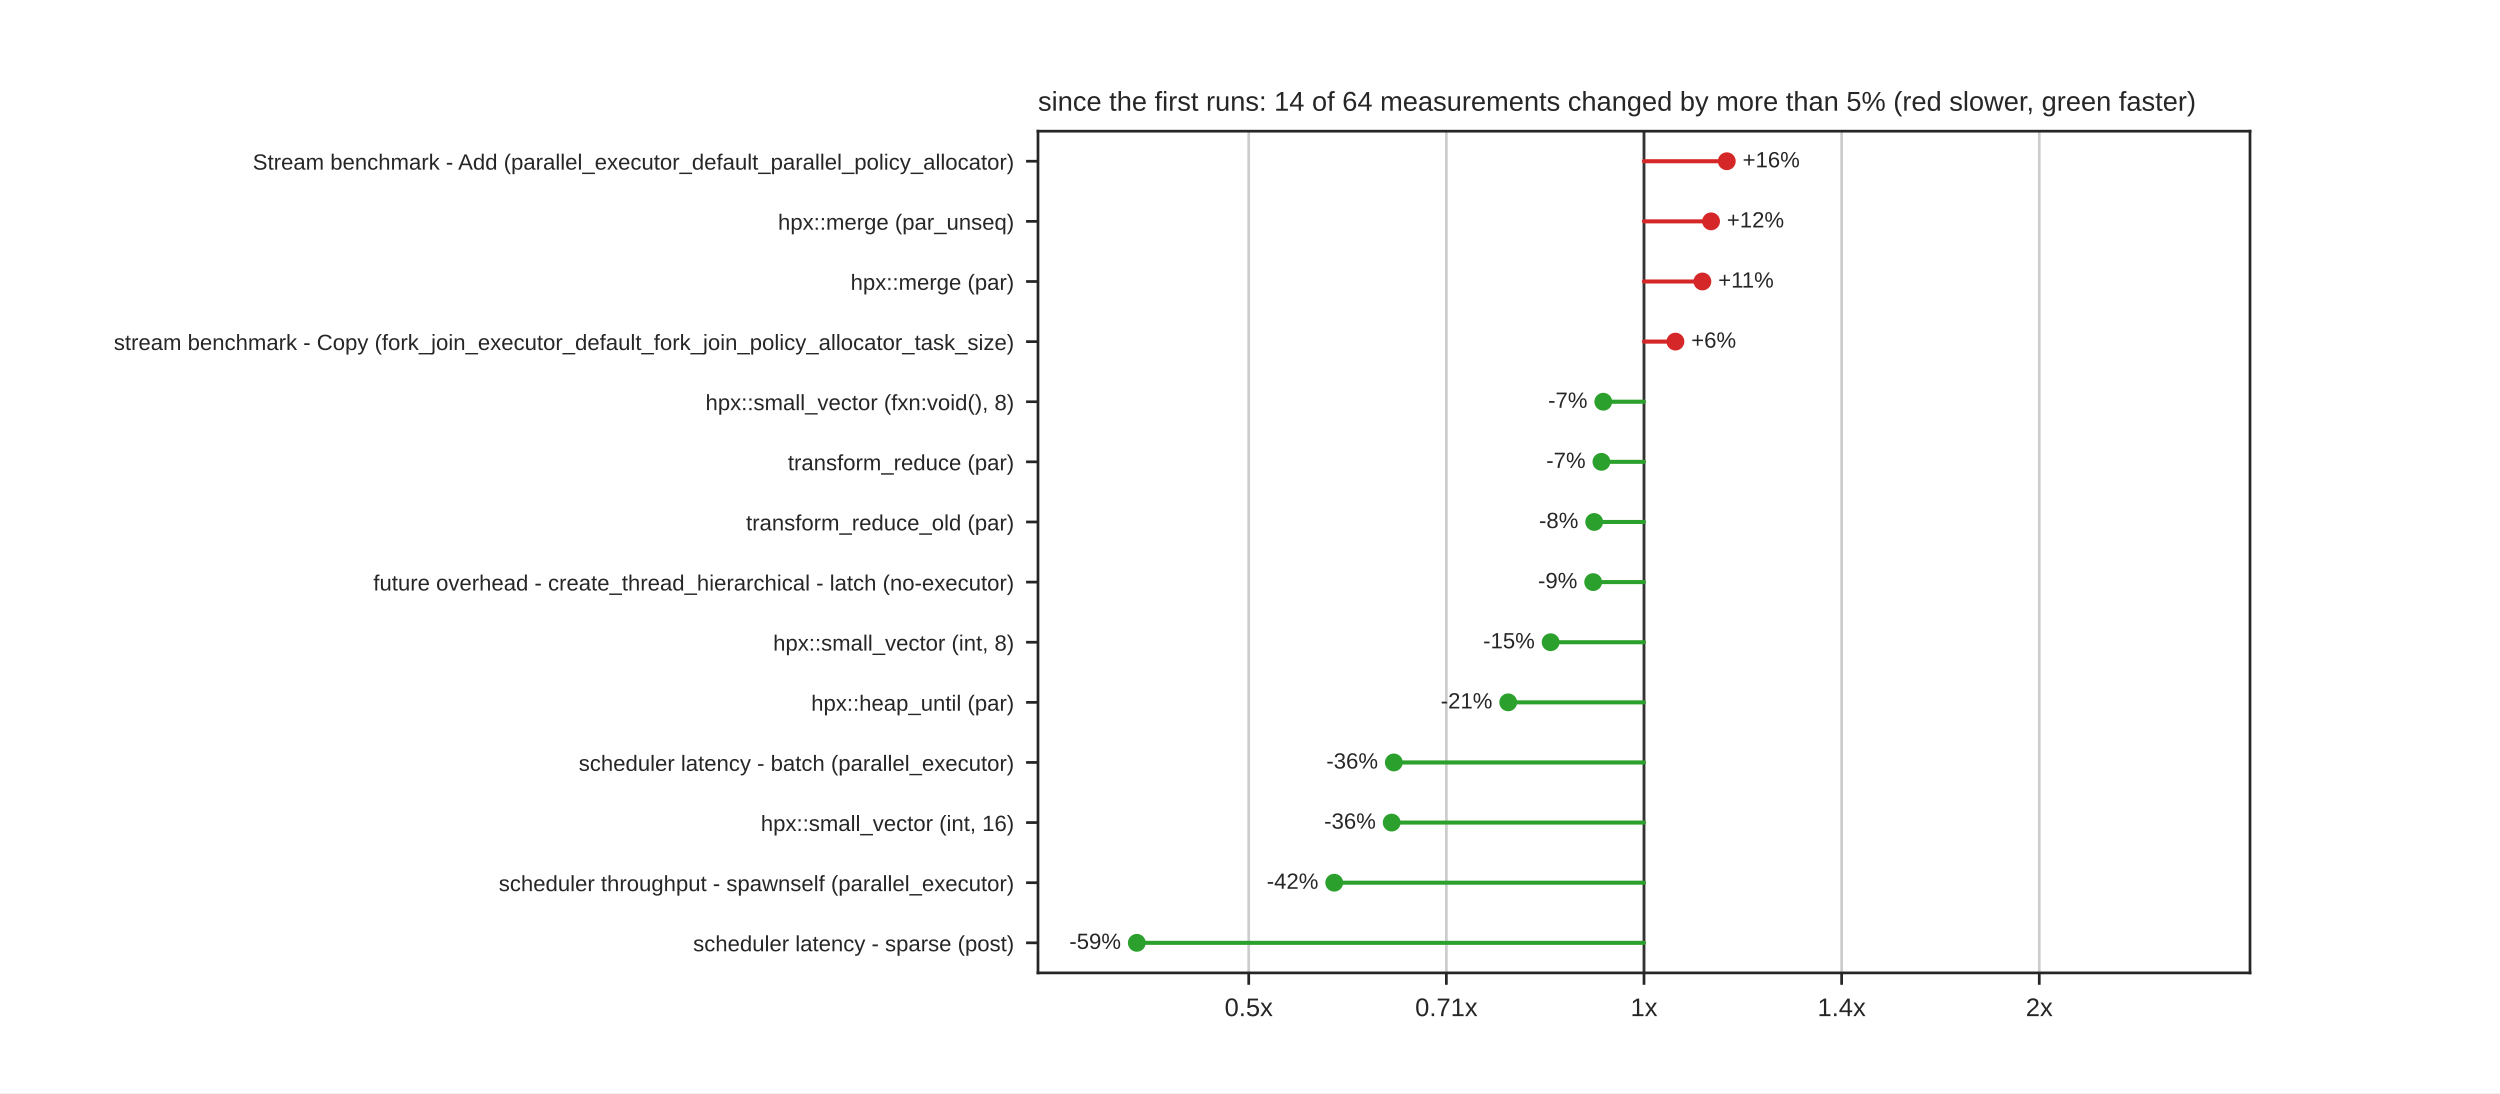
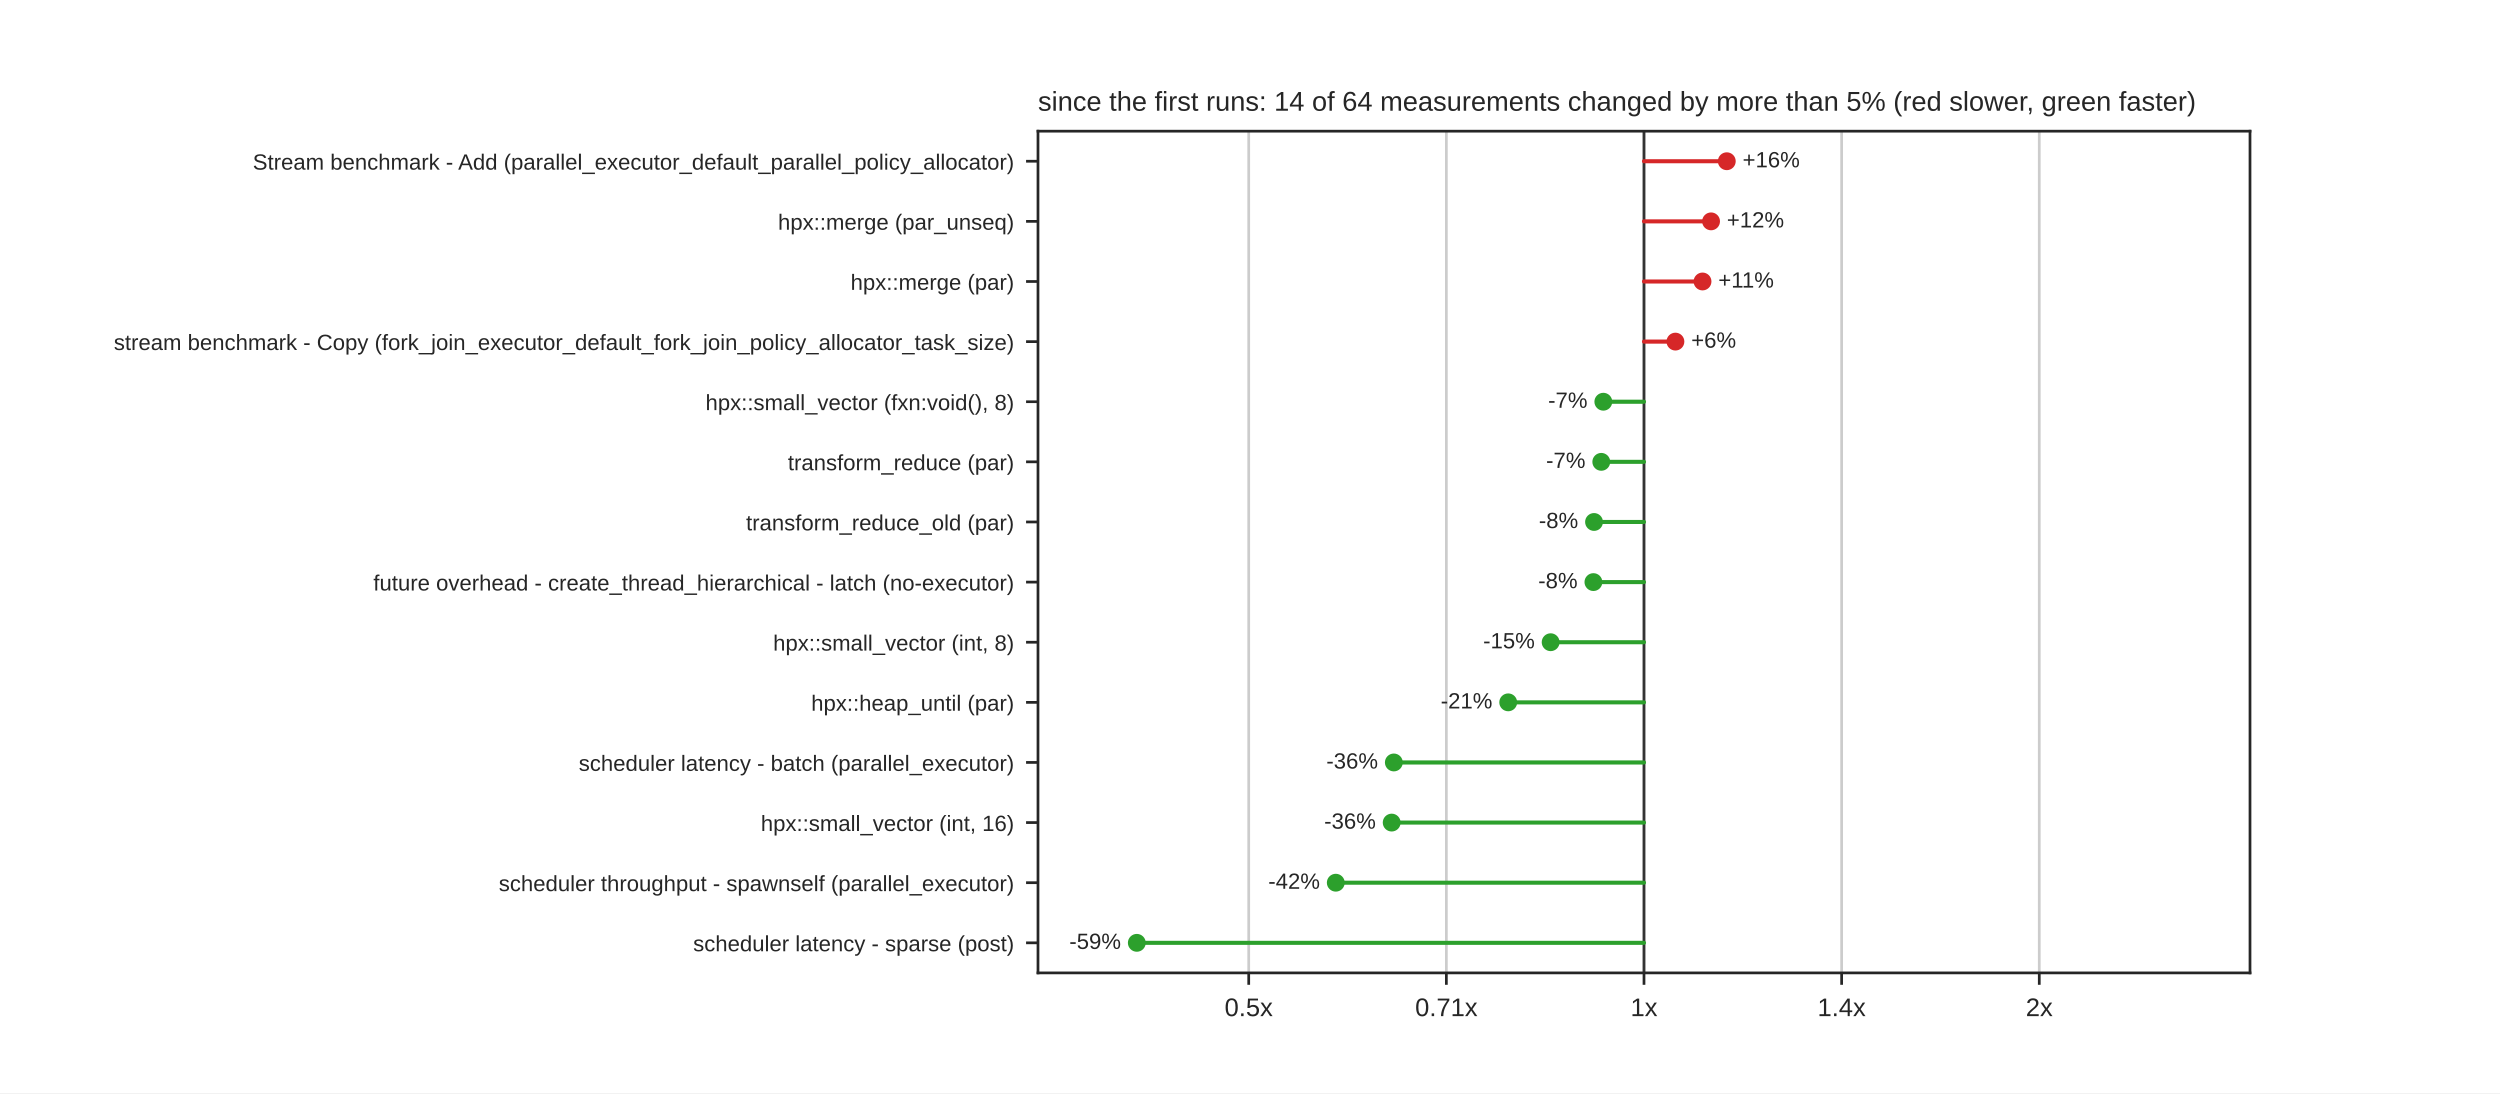
<svg xmlns="http://www.w3.org/2000/svg" xmlns:xlink="http://www.w3.org/1999/xlink" width="734.4pt" height="321.12pt" viewBox="0 0 734.4 321.12" version="1.1">
  <defs>
    <style type="text/css">*{stroke-linejoin: round; stroke-linecap: butt}</style>
  </defs>
  <g id="figure_1">
    <g id="patch_1">
      <path d="M 0 321.12  L 734.4 321.12  L 734.4 0  L 0 0  z " style="fill: #ffffff" />
    </g>
    <g id="axes_1">
      <g id="patch_2">
        <path d="M 304.92 285.797  L 660.96 285.797  L 660.96 38.534  L 304.92 38.534  z " style="fill: #ffffff" />
      </g>
      <g id="matplotlib.axis_1">
        <g id="xtick_1">
          <g id="line2d_1">
-             <path d="M 366.825 285.797  L 366.825 38.534  " clip-path="url(#pd0584a2bc1)" style="fill: none; stroke: #cccccc; stroke-width: 0.8; stroke-linecap: round" />
+             <path d="M 366.824 285.797  L 366.824 38.534  " clip-path="url(#pd0584a2bc1)" style="fill: none; stroke: #cccccc; stroke-width: 0.8; stroke-linecap: round" />
          </g>
          <g id="line2d_2">
            <defs>
              <path id="mdfc5214045" d="M 0 0  L 0 3.5  " style="stroke: #262626; stroke-width: 0.8" />
            </defs>
            <g>
-               <use xlink:href="#mdfc5214045" x="366.825" y="285.797" style="fill: #262626; stroke: #262626; stroke-width: 0.8" />
+               <use xlink:href="#mdfc5214045" x="366.824" y="285.797" style="fill: #262626; stroke: #262626; stroke-width: 0.8" />
            </g>
          </g>
          <g id="text_1">
-             <text style="fill: #262626; font: 7.5px 'Arial', 'DejaVu Sans', 'Liberation Sans', 'Bitstream Vera Sans', sans-serif; text-anchor: middle" x="366.825" y="298.496" transform="rotate(-0 366.8252 298.4956)">0.5x</text>
+             <text style="fill: #262626; font: 7.5px 'Arial', 'DejaVu Sans', 'Liberation Sans', 'Bitstream Vera Sans', sans-serif; text-anchor: middle" x="366.824" y="298.496" transform="rotate(-0 366.8242 298.4956)">0.5x</text>
          </g>
        </g>
        <g id="xtick_2">
          <g id="line2d_3">
-             <path d="M 424.883 285.797  L 424.883 38.534  " clip-path="url(#pd0584a2bc1)" style="fill: none; stroke: #cccccc; stroke-width: 0.8; stroke-linecap: round" />
+             <path d="M 424.882 285.797  L 424.882 38.534  " clip-path="url(#pd0584a2bc1)" style="fill: none; stroke: #cccccc; stroke-width: 0.8; stroke-linecap: round" />
          </g>
          <g id="line2d_4">
            <g>
-               <use xlink:href="#mdfc5214045" x="424.883" y="285.797" style="fill: #262626; stroke: #262626; stroke-width: 0.8" />
+               <use xlink:href="#mdfc5214045" x="424.882" y="285.797" style="fill: #262626; stroke: #262626; stroke-width: 0.8" />
            </g>
          </g>
          <g id="text_2">
-             <text style="fill: #262626; font: 7.5px 'Arial', 'DejaVu Sans', 'Liberation Sans', 'Bitstream Vera Sans', sans-serif; text-anchor: middle" x="424.883" y="298.496" transform="rotate(-0 424.8826 298.4956)">0.71x</text>
+             <text style="fill: #262626; font: 7.5px 'Arial', 'DejaVu Sans', 'Liberation Sans', 'Bitstream Vera Sans', sans-serif; text-anchor: middle" x="424.882" y="298.496" transform="rotate(-0 424.8821 298.4956)">0.71x</text>
          </g>
        </g>
        <g id="xtick_3">
          <g id="line2d_5">
            <path d="M 482.94 285.797  L 482.94 38.534  " clip-path="url(#pd0584a2bc1)" style="fill: none; stroke: #cccccc; stroke-width: 0.8; stroke-linecap: round" />
          </g>
          <g id="line2d_6">
            <g>
              <use xlink:href="#mdfc5214045" x="482.94" y="285.797" style="fill: #262626; stroke: #262626; stroke-width: 0.8" />
            </g>
          </g>
          <g id="text_3">
            <text style="fill: #262626; font: 7.5px 'Arial', 'DejaVu Sans', 'Liberation Sans', 'Bitstream Vera Sans', sans-serif; text-anchor: middle" x="482.94" y="298.496" transform="rotate(-0 482.94 298.4956)">1x</text>
          </g>
        </g>
        <g id="xtick_4">
          <g id="line2d_7">
-             <path d="M 540.997 285.797  L 540.997 38.534  " clip-path="url(#pd0584a2bc1)" style="fill: none; stroke: #cccccc; stroke-width: 0.8; stroke-linecap: round" />
+             <path d="M 540.998 285.797  L 540.998 38.534  " clip-path="url(#pd0584a2bc1)" style="fill: none; stroke: #cccccc; stroke-width: 0.8; stroke-linecap: round" />
          </g>
          <g id="line2d_8">
            <g>
-               <use xlink:href="#mdfc5214045" x="540.997" y="285.797" style="fill: #262626; stroke: #262626; stroke-width: 0.8" />
+               <use xlink:href="#mdfc5214045" x="540.998" y="285.797" style="fill: #262626; stroke: #262626; stroke-width: 0.8" />
            </g>
          </g>
          <g id="text_4">
-             <text style="fill: #262626; font: 7.5px 'Arial', 'DejaVu Sans', 'Liberation Sans', 'Bitstream Vera Sans', sans-serif; text-anchor: middle" x="540.997" y="298.496" transform="rotate(-0 540.9974 298.4956)">1.4x</text>
+             <text style="fill: #262626; font: 7.5px 'Arial', 'DejaVu Sans', 'Liberation Sans', 'Bitstream Vera Sans', sans-serif; text-anchor: middle" x="540.998" y="298.496" transform="rotate(-0 540.9979 298.4956)">1.4x</text>
          </g>
        </g>
        <g id="xtick_5">
          <g id="line2d_9">
-             <path d="M 599.055 285.797  L 599.055 38.534  " clip-path="url(#pd0584a2bc1)" style="fill: none; stroke: #cccccc; stroke-width: 0.8; stroke-linecap: round" />
+             <path d="M 599.056 285.797  L 599.056 38.534  " clip-path="url(#pd0584a2bc1)" style="fill: none; stroke: #cccccc; stroke-width: 0.8; stroke-linecap: round" />
          </g>
          <g id="line2d_10">
            <g>
-               <use xlink:href="#mdfc5214045" x="599.055" y="285.797" style="fill: #262626; stroke: #262626; stroke-width: 0.8" />
+               <use xlink:href="#mdfc5214045" x="599.056" y="285.797" style="fill: #262626; stroke: #262626; stroke-width: 0.8" />
            </g>
          </g>
          <g id="text_5">
-             <text style="fill: #262626; font: 7.5px 'Arial', 'DejaVu Sans', 'Liberation Sans', 'Bitstream Vera Sans', sans-serif; text-anchor: middle" x="599.055" y="298.496" transform="rotate(-0 599.0548 298.4956)">2x</text>
+             <text style="fill: #262626; font: 7.5px 'Arial', 'DejaVu Sans', 'Liberation Sans', 'Bitstream Vera Sans', sans-serif; text-anchor: middle" x="599.056" y="298.496" transform="rotate(-0 599.0558 298.4956)">2x</text>
          </g>
        </g>
      </g>
      <g id="matplotlib.axis_2">
        <g id="ytick_1">
          <g id="line2d_11">
            <defs>
              <path id="m414165cd4d" d="M 0 0  L -3.5 0  " style="stroke: #262626; stroke-width: 0.8" />
            </defs>
            <g>
              <use xlink:href="#m414165cd4d" x="304.92" y="47.365" style="fill: #262626; stroke: #262626; stroke-width: 0.8" />
            </g>
          </g>
          <g id="text_6">
            <text style="fill: #262626; font: 6.5px 'Arial', 'DejaVu Sans', 'Liberation Sans', 'Bitstream Vera Sans', sans-serif; text-anchor: end" x="297.92" y="49.835" transform="rotate(-0 297.92 49.83469)">Stream benchmark - Add (parallel_executor_default_parallel_policy_allocator)</text>
          </g>
        </g>
        <g id="ytick_2">
          <g id="line2d_12">
            <g>
              <use xlink:href="#m414165cd4d" x="304.92" y="65.027" style="fill: #262626; stroke: #262626; stroke-width: 0.8" />
            </g>
          </g>
          <g id="text_7">
            <text style="fill: #262626; font: 6.5px 'Arial', 'DejaVu Sans', 'Liberation Sans', 'Bitstream Vera Sans', sans-serif; text-anchor: end" x="297.92" y="67.496" transform="rotate(-0 297.92 67.49629)">hpx::merge (par_unseq)</text>
          </g>
        </g>
        <g id="ytick_3">
          <g id="line2d_13">
            <g>
              <use xlink:href="#m414165cd4d" x="304.92" y="82.688" style="fill: #262626; stroke: #262626; stroke-width: 0.8" />
            </g>
          </g>
          <g id="text_8">
            <text style="fill: #262626; font: 6.5px 'Arial', 'DejaVu Sans', 'Liberation Sans', 'Bitstream Vera Sans', sans-serif; text-anchor: end" x="297.92" y="85.158" transform="rotate(-0 297.92 85.15789)">hpx::merge (par)</text>
          </g>
        </g>
        <g id="ytick_4">
          <g id="line2d_14">
            <g>
              <use xlink:href="#m414165cd4d" x="304.92" y="100.35" style="fill: #262626; stroke: #262626; stroke-width: 0.8" />
            </g>
          </g>
          <g id="text_9">
            <text style="fill: #262626; font: 6.5px 'Arial', 'DejaVu Sans', 'Liberation Sans', 'Bitstream Vera Sans', sans-serif; text-anchor: end" x="297.92" y="102.819" transform="rotate(-0 297.92 102.8195)">stream benchmark - Copy (fork_join_executor_default_fork_join_policy_allocator_task_size)</text>
          </g>
        </g>
        <g id="ytick_5">
          <g id="line2d_15">
            <g>
              <use xlink:href="#m414165cd4d" x="304.92" y="118.012" style="fill: #262626; stroke: #262626; stroke-width: 0.8" />
            </g>
          </g>
          <g id="text_10">
            <text style="fill: #262626; font: 6.5px 'Arial', 'DejaVu Sans', 'Liberation Sans', 'Bitstream Vera Sans', sans-serif; text-anchor: end" x="297.92" y="120.481" transform="rotate(-0 297.92 120.4811)">hpx::small_vector (fxn:void(), 8)</text>
          </g>
        </g>
        <g id="ytick_6">
          <g id="line2d_16">
            <g>
              <use xlink:href="#m414165cd4d" x="304.92" y="135.673" style="fill: #262626; stroke: #262626; stroke-width: 0.8" />
            </g>
          </g>
          <g id="text_11">
            <text style="fill: #262626; font: 6.5px 'Arial', 'DejaVu Sans', 'Liberation Sans', 'Bitstream Vera Sans', sans-serif; text-anchor: end" x="297.92" y="138.143" transform="rotate(-0 297.92 138.1427)">transform_reduce (par)</text>
          </g>
        </g>
        <g id="ytick_7">
          <g id="line2d_17">
            <g>
              <use xlink:href="#m414165cd4d" x="304.92" y="153.335" style="fill: #262626; stroke: #262626; stroke-width: 0.8" />
            </g>
          </g>
          <g id="text_12">
            <text style="fill: #262626; font: 6.5px 'Arial', 'DejaVu Sans', 'Liberation Sans', 'Bitstream Vera Sans', sans-serif; text-anchor: end" x="297.92" y="155.804" transform="rotate(-0 297.92 155.8043)">transform_reduce_old (par)</text>
          </g>
        </g>
        <g id="ytick_8">
          <g id="line2d_18">
            <g>
              <use xlink:href="#m414165cd4d" x="304.92" y="170.996" style="fill: #262626; stroke: #262626; stroke-width: 0.8" />
            </g>
          </g>
          <g id="text_13">
            <text style="fill: #262626; font: 6.5px 'Arial', 'DejaVu Sans', 'Liberation Sans', 'Bitstream Vera Sans', sans-serif; text-anchor: end" x="297.92" y="173.466" transform="rotate(-0 297.92 173.4659)">future overhead - create_thread_hierarchical - latch (no-executor)</text>
          </g>
        </g>
        <g id="ytick_9">
          <g id="line2d_19">
            <g>
              <use xlink:href="#m414165cd4d" x="304.92" y="188.658" style="fill: #262626; stroke: #262626; stroke-width: 0.8" />
            </g>
          </g>
          <g id="text_14">
            <text style="fill: #262626; font: 6.5px 'Arial', 'DejaVu Sans', 'Liberation Sans', 'Bitstream Vera Sans', sans-serif; text-anchor: end" x="297.92" y="191.127" transform="rotate(-0 297.92 191.1275)">hpx::small_vector (int, 8)</text>
          </g>
        </g>
        <g id="ytick_10">
          <g id="line2d_20">
            <g>
              <use xlink:href="#m414165cd4d" x="304.92" y="206.32" style="fill: #262626; stroke: #262626; stroke-width: 0.8" />
            </g>
          </g>
          <g id="text_15">
            <text style="fill: #262626; font: 6.5px 'Arial', 'DejaVu Sans', 'Liberation Sans', 'Bitstream Vera Sans', sans-serif; text-anchor: end" x="297.92" y="208.789" transform="rotate(-0 297.92 208.7891)">hpx::heap_until (par)</text>
          </g>
        </g>
        <g id="ytick_11">
          <g id="line2d_21">
            <g>
              <use xlink:href="#m414165cd4d" x="304.92" y="223.981" style="fill: #262626; stroke: #262626; stroke-width: 0.8" />
            </g>
          </g>
          <g id="text_16">
            <text style="fill: #262626; font: 6.5px 'Arial', 'DejaVu Sans', 'Liberation Sans', 'Bitstream Vera Sans', sans-serif; text-anchor: end" x="297.92" y="226.451" transform="rotate(-0 297.92 226.4507)">scheduler latency - batch (parallel_executor)</text>
          </g>
        </g>
        <g id="ytick_12">
          <g id="line2d_22">
            <g>
              <use xlink:href="#m414165cd4d" x="304.92" y="241.643" style="fill: #262626; stroke: #262626; stroke-width: 0.8" />
            </g>
          </g>
          <g id="text_17">
            <text style="fill: #262626; font: 6.5px 'Arial', 'DejaVu Sans', 'Liberation Sans', 'Bitstream Vera Sans', sans-serif; text-anchor: end" x="297.92" y="244.112" transform="rotate(-0 297.92 244.1123)">hpx::small_vector (int, 16)</text>
          </g>
        </g>
        <g id="ytick_13">
          <g id="line2d_23">
            <g>
              <use xlink:href="#m414165cd4d" x="304.92" y="259.304" style="fill: #262626; stroke: #262626; stroke-width: 0.8" />
            </g>
          </g>
          <g id="text_18">
            <text style="fill: #262626; font: 6.5px 'Arial', 'DejaVu Sans', 'Liberation Sans', 'Bitstream Vera Sans', sans-serif; text-anchor: end" x="297.92" y="261.774" transform="rotate(-0 297.92 261.7739)">scheduler throughput - spawnself (parallel_executor)</text>
          </g>
        </g>
        <g id="ytick_14">
          <g id="line2d_24">
            <g>
              <use xlink:href="#m414165cd4d" x="304.92" y="276.966" style="fill: #262626; stroke: #262626; stroke-width: 0.8" />
            </g>
          </g>
          <g id="text_19">
            <text style="fill: #262626; font: 6.5px 'Arial', 'DejaVu Sans', 'Liberation Sans', 'Bitstream Vera Sans', sans-serif; text-anchor: end" x="297.92" y="279.435" transform="rotate(-0 297.92 279.4355)">scheduler latency - sparse (post)</text>
          </g>
        </g>
      </g>
      <g id="line2d_25">
        <path d="M 482.94 285.797  L 482.94 38.534  " clip-path="url(#pd0584a2bc1)" style="fill: none; stroke: #333333; stroke-width: 0.8; stroke-linecap: round" />
      </g>
      <g id="line2d_26">
-         <path d="M 482.94 47.365  L 507.264 47.365  " clip-path="url(#pd0584a2bc1)" style="fill: none; stroke: #d62728; stroke-width: 1.2; stroke-linecap: round" />
+         <path d="M 482.94 47.365  L 507.262 47.365  " clip-path="url(#pd0584a2bc1)" style="fill: none; stroke: #d62728; stroke-width: 1.2; stroke-linecap: round" />
      </g>
      <g id="line2d_27">
-         <path d="M 482.94 65.027  L 502.644 65.027  " clip-path="url(#pd0584a2bc1)" style="fill: none; stroke: #d62728; stroke-width: 1.2; stroke-linecap: round" />
+         <path d="M 482.94 65.027  L 502.643 65.027  " clip-path="url(#pd0584a2bc1)" style="fill: none; stroke: #d62728; stroke-width: 1.2; stroke-linecap: round" />
      </g>
      <g id="line2d_28">
-         <path d="M 482.94 82.688  L 500.099 82.688  " clip-path="url(#pd0584a2bc1)" style="fill: none; stroke: #d62728; stroke-width: 1.2; stroke-linecap: round" />
+         <path d="M 482.94 82.688  L 500.132 82.688  " clip-path="url(#pd0584a2bc1)" style="fill: none; stroke: #d62728; stroke-width: 1.2; stroke-linecap: round" />
      </g>
      <g id="line2d_29">
        <path d="M 482.94 100.35  L 492.17 100.35  " clip-path="url(#pd0584a2bc1)" style="fill: none; stroke: #d62728; stroke-width: 1.2; stroke-linecap: round" />
      </g>
      <g id="line2d_30">
-         <path d="M 482.94 118.012  L 470.98 118.012  " clip-path="url(#pd0584a2bc1)" style="fill: none; stroke: #2ca02c; stroke-width: 1.2; stroke-linecap: round" />
+         <path d="M 482.94 118.012  L 470.994 118.012  " clip-path="url(#pd0584a2bc1)" style="fill: none; stroke: #2ca02c; stroke-width: 1.2; stroke-linecap: round" />
      </g>
      <g id="line2d_31">
-         <path d="M 482.94 135.673  L 470.435 135.673  " clip-path="url(#pd0584a2bc1)" style="fill: none; stroke: #2ca02c; stroke-width: 1.2; stroke-linecap: round" />
+         <path d="M 482.94 135.673  L 470.394 135.673  " clip-path="url(#pd0584a2bc1)" style="fill: none; stroke: #2ca02c; stroke-width: 1.2; stroke-linecap: round" />
      </g>
      <g id="line2d_32">
-         <path d="M 482.94 153.335  L 468.311 153.335  " clip-path="url(#pd0584a2bc1)" style="fill: none; stroke: #2ca02c; stroke-width: 1.2; stroke-linecap: round" />
+         <path d="M 482.94 153.335  L 468.265 153.335  " clip-path="url(#pd0584a2bc1)" style="fill: none; stroke: #2ca02c; stroke-width: 1.2; stroke-linecap: round" />
      </g>
      <g id="line2d_33">
-         <path d="M 482.94 170.996  L 468.014 170.996  " clip-path="url(#pd0584a2bc1)" style="fill: none; stroke: #2ca02c; stroke-width: 1.2; stroke-linecap: round" />
+         <path d="M 482.94 170.996  L 468.082 170.996  " clip-path="url(#pd0584a2bc1)" style="fill: none; stroke: #2ca02c; stroke-width: 1.2; stroke-linecap: round" />
      </g>
      <g id="line2d_34">
        <path d="M 482.94 188.658  L 455.517 188.658  " clip-path="url(#pd0584a2bc1)" style="fill: none; stroke: #2ca02c; stroke-width: 1.2; stroke-linecap: round" />
      </g>
      <g id="line2d_35">
-         <path d="M 482.94 206.32  L 443.054 206.32  " clip-path="url(#pd0584a2bc1)" style="fill: none; stroke: #2ca02c; stroke-width: 1.2; stroke-linecap: round" />
+         <path d="M 482.94 206.32  L 443.053 206.32  " clip-path="url(#pd0584a2bc1)" style="fill: none; stroke: #2ca02c; stroke-width: 1.2; stroke-linecap: round" />
      </g>
      <g id="line2d_36">
        <path d="M 482.94 223.981  L 409.454 223.981  " clip-path="url(#pd0584a2bc1)" style="fill: none; stroke: #2ca02c; stroke-width: 1.2; stroke-linecap: round" />
      </g>
      <g id="line2d_37">
        <path d="M 482.94 241.643  L 408.821 241.643  " clip-path="url(#pd0584a2bc1)" style="fill: none; stroke: #2ca02c; stroke-width: 1.2; stroke-linecap: round" />
      </g>
      <g id="line2d_38">
-         <path d="M 482.94 259.304  L 391.94 259.304  " clip-path="url(#pd0584a2bc1)" style="fill: none; stroke: #2ca02c; stroke-width: 1.2; stroke-linecap: round" />
+         <path d="M 482.94 259.304  L 392.398 259.304  " clip-path="url(#pd0584a2bc1)" style="fill: none; stroke: #2ca02c; stroke-width: 1.2; stroke-linecap: round" />
      </g>
      <g id="line2d_39">
        <path d="M 482.94 276.966  L 333.949 276.966  " clip-path="url(#pd0584a2bc1)" style="fill: none; stroke: #2ca02c; stroke-width: 1.2; stroke-linecap: round" />
      </g>
      <g id="patch_3">
        <path d="M 304.92 285.797  L 304.92 38.534  " style="fill: none; stroke: #262626; stroke-width: 0.8; stroke-linejoin: miter; stroke-linecap: square" />
      </g>
      <g id="patch_4">
        <path d="M 660.96 285.797  L 660.96 38.534  " style="fill: none; stroke: #262626; stroke-width: 0.8; stroke-linejoin: miter; stroke-linecap: square" />
      </g>
      <g id="patch_5">
        <path d="M 304.92 285.797  L 660.96 285.797  " style="fill: none; stroke: #262626; stroke-width: 0.8; stroke-linejoin: miter; stroke-linecap: square" />
      </g>
      <g id="patch_6">
        <path d="M 304.92 38.534  L 660.96 38.534  " style="fill: none; stroke: #262626; stroke-width: 0.8; stroke-linejoin: miter; stroke-linecap: square" />
      </g>
      <g id="PathCollection_1">
        <defs>
          <path id="m8968767a60" d="M 0 2.121  C 0.563 2.121 1.102 1.898 1.5 1.5  C 1.898 1.102 2.121 0.563 2.121 0  C 2.121 -0.563 1.898 -1.102 1.5 -1.5  C 1.102 -1.898 0.563 -2.121 0 -2.121  C -0.563 -2.121 -1.102 -1.898 -1.5 -1.5  C -1.898 -1.102 -2.121 -0.563 -2.121 0  C -2.121 0.563 -1.898 1.102 -1.5 1.5  C -1.102 1.898 -0.563 2.121 0 2.121  z " style="stroke: #d62728" />
        </defs>
        <g clip-path="url(#pd0584a2bc1)">
-           <use xlink:href="#m8968767a60" x="507.264" y="47.365" style="fill: #d62728; stroke: #d62728" />
+           <use xlink:href="#m8968767a60" x="507.262" y="47.365" style="fill: #d62728; stroke: #d62728" />
        </g>
      </g>
      <g id="text_20">
-         <text style="fill: #262626; font: 6.5px 'Arial', 'DejaVu Sans', 'Liberation Sans', 'Bitstream Vera Sans', sans-serif; text-anchor: start" x="511.909" y="49.159" transform="rotate(-0 511.9085 49.15879)">+16%</text>
+         <text style="fill: #262626; font: 6.5px 'Arial', 'DejaVu Sans', 'Liberation Sans', 'Bitstream Vera Sans', sans-serif; text-anchor: start" x="511.907" y="49.159" transform="rotate(-0 511.907 49.15879)">+16%</text>
      </g>
      <g id="PathCollection_2">
        <g clip-path="url(#pd0584a2bc1)">
-           <use xlink:href="#m8968767a60" x="502.644" y="65.027" style="fill: #d62728; stroke: #d62728" />
+           <use xlink:href="#m8968767a60" x="502.643" y="65.027" style="fill: #d62728; stroke: #d62728" />
        </g>
      </g>
      <g id="text_21">
-         <text style="fill: #262626; font: 6.5px 'Arial', 'DejaVu Sans', 'Liberation Sans', 'Bitstream Vera Sans', sans-serif; text-anchor: start" x="507.289" y="66.82" transform="rotate(-0 507.2889 66.82039)">+12%</text>
+         <text style="fill: #262626; font: 6.5px 'Arial', 'DejaVu Sans', 'Liberation Sans', 'Bitstream Vera Sans', sans-serif; text-anchor: start" x="507.287" y="66.82" transform="rotate(-0 507.2873 66.82039)">+12%</text>
      </g>
      <g id="PathCollection_3">
        <g clip-path="url(#pd0584a2bc1)">
-           <use xlink:href="#m8968767a60" x="500.099" y="82.688" style="fill: #d62728; stroke: #d62728" />
+           <use xlink:href="#m8968767a60" x="500.132" y="82.688" style="fill: #d62728; stroke: #d62728" />
        </g>
      </g>
      <g id="text_22">
-         <text style="fill: #262626; font: 6.5px 'Arial', 'DejaVu Sans', 'Liberation Sans', 'Bitstream Vera Sans', sans-serif; text-anchor: start" x="504.743" y="84.482" transform="rotate(-0 504.7431 84.48199)">+11%</text>
+         <text style="fill: #262626; font: 6.5px 'Arial', 'DejaVu Sans', 'Liberation Sans', 'Bitstream Vera Sans', sans-serif; text-anchor: start" x="504.777" y="84.482" transform="rotate(-0 504.7768 84.48199)">+11%</text>
      </g>
      <g id="PathCollection_4">
        <g clip-path="url(#pd0584a2bc1)">
          <use xlink:href="#m8968767a60" x="492.17" y="100.35" style="fill: #d62728; stroke: #d62728" />
        </g>
      </g>
      <g id="text_23">
-         <text style="fill: #262626; font: 6.5px 'Arial', 'DejaVu Sans', 'Liberation Sans', 'Bitstream Vera Sans', sans-serif; text-anchor: start" x="496.815" y="102.144" transform="rotate(-0 496.8145 102.1436)">+6%</text>
+         <text style="fill: #262626; font: 6.5px 'Arial', 'DejaVu Sans', 'Liberation Sans', 'Bitstream Vera Sans', sans-serif; text-anchor: start" x="496.815" y="102.144" transform="rotate(-0 496.8146 102.1436)">+6%</text>
      </g>
      <g id="PathCollection_5">
        <defs>
          <path id="m7978cd0e5a" d="M 0 2.121  C 0.563 2.121 1.102 1.898 1.5 1.5  C 1.898 1.102 2.121 0.563 2.121 0  C 2.121 -0.563 1.898 -1.102 1.5 -1.5  C 1.102 -1.898 0.563 -2.121 0 -2.121  C -0.563 -2.121 -1.102 -1.898 -1.5 -1.5  C -1.898 -1.102 -2.121 -0.563 -2.121 0  C -2.121 0.563 -1.898 1.102 -1.5 1.5  C -1.102 1.898 -0.563 2.121 0 2.121  z " style="stroke: #2ca02c" />
        </defs>
        <g clip-path="url(#pd0584a2bc1)">
-           <use xlink:href="#m7978cd0e5a" x="470.98" y="118.012" style="fill: #2ca02c; stroke: #2ca02c" />
+           <use xlink:href="#m7978cd0e5a" x="470.994" y="118.012" style="fill: #2ca02c; stroke: #2ca02c" />
        </g>
      </g>
      <g id="text_24">
-         <text style="fill: #262626; font: 6.5px 'Arial', 'DejaVu Sans', 'Liberation Sans', 'Bitstream Vera Sans', sans-serif; text-anchor: end" x="466.336" y="119.805" transform="rotate(-0 466.3356 119.8052)">-7%</text>
+         <text style="fill: #262626; font: 6.5px 'Arial', 'DejaVu Sans', 'Liberation Sans', 'Bitstream Vera Sans', sans-serif; text-anchor: end" x="466.349" y="119.805" transform="rotate(-0 466.3492 119.8052)">-7%</text>
      </g>
      <g id="PathCollection_6">
        <g clip-path="url(#pd0584a2bc1)">
-           <use xlink:href="#m7978cd0e5a" x="470.435" y="135.673" style="fill: #2ca02c; stroke: #2ca02c" />
+           <use xlink:href="#m7978cd0e5a" x="470.394" y="135.673" style="fill: #2ca02c; stroke: #2ca02c" />
        </g>
      </g>
      <g id="text_25">
-         <text style="fill: #262626; font: 6.5px 'Arial', 'DejaVu Sans', 'Liberation Sans', 'Bitstream Vera Sans', sans-serif; text-anchor: end" x="465.791" y="137.467" transform="rotate(-0 465.7908 137.4668)">-7%</text>
+         <text style="fill: #262626; font: 6.5px 'Arial', 'DejaVu Sans', 'Liberation Sans', 'Bitstream Vera Sans', sans-serif; text-anchor: end" x="465.749" y="137.467" transform="rotate(-0 465.7491 137.4668)">-7%</text>
      </g>
      <g id="PathCollection_7">
        <g clip-path="url(#pd0584a2bc1)">
-           <use xlink:href="#m7978cd0e5a" x="468.311" y="153.335" style="fill: #2ca02c; stroke: #2ca02c" />
+           <use xlink:href="#m7978cd0e5a" x="468.265" y="153.335" style="fill: #2ca02c; stroke: #2ca02c" />
        </g>
      </g>
      <g id="text_26">
-         <text style="fill: #262626; font: 6.5px 'Arial', 'DejaVu Sans', 'Liberation Sans', 'Bitstream Vera Sans', sans-serif; text-anchor: end" x="463.666" y="155.128" transform="rotate(-0 463.6663 155.1284)">-8%</text>
+         <text style="fill: #262626; font: 6.5px 'Arial', 'DejaVu Sans', 'Liberation Sans', 'Bitstream Vera Sans', sans-serif; text-anchor: end" x="463.62" y="155.128" transform="rotate(-0 463.6199 155.1284)">-8%</text>
      </g>
      <g id="PathCollection_8">
        <g clip-path="url(#pd0584a2bc1)">
-           <use xlink:href="#m7978cd0e5a" x="468.014" y="170.996" style="fill: #2ca02c; stroke: #2ca02c" />
+           <use xlink:href="#m7978cd0e5a" x="468.082" y="170.996" style="fill: #2ca02c; stroke: #2ca02c" />
        </g>
      </g>
      <g id="text_27">
-         <text style="fill: #262626; font: 6.5px 'Arial', 'DejaVu Sans', 'Liberation Sans', 'Bitstream Vera Sans', sans-serif; text-anchor: end" x="463.37" y="172.79" transform="rotate(-0 463.3698 172.79)">-9%</text>
+         <text style="fill: #262626; font: 6.5px 'Arial', 'DejaVu Sans', 'Liberation Sans', 'Bitstream Vera Sans', sans-serif; text-anchor: end" x="463.438" y="172.79" transform="rotate(-0 463.4377 172.79)">-8%</text>
      </g>
      <g id="PathCollection_9">
        <g clip-path="url(#pd0584a2bc1)">
          <use xlink:href="#m7978cd0e5a" x="455.517" y="188.658" style="fill: #2ca02c; stroke: #2ca02c" />
        </g>
      </g>
      <g id="text_28">
-         <text style="fill: #262626; font: 6.5px 'Arial', 'DejaVu Sans', 'Liberation Sans', 'Bitstream Vera Sans', sans-serif; text-anchor: end" x="450.872" y="190.452" transform="rotate(-0 450.8723 190.4516)">-15%</text>
+         <text style="fill: #262626; font: 6.5px 'Arial', 'DejaVu Sans', 'Liberation Sans', 'Bitstream Vera Sans', sans-serif; text-anchor: end" x="450.872" y="190.452" transform="rotate(-0 450.8721 190.4516)">-15%</text>
      </g>
      <g id="PathCollection_10">
        <g clip-path="url(#pd0584a2bc1)">
-           <use xlink:href="#m7978cd0e5a" x="443.054" y="206.32" style="fill: #2ca02c; stroke: #2ca02c" />
+           <use xlink:href="#m7978cd0e5a" x="443.053" y="206.32" style="fill: #2ca02c; stroke: #2ca02c" />
        </g>
      </g>
      <g id="text_29">
-         <text style="fill: #262626; font: 6.5px 'Arial', 'DejaVu Sans', 'Liberation Sans', 'Bitstream Vera Sans', sans-serif; text-anchor: end" x="438.409" y="208.113" transform="rotate(-0 438.409 208.1132)">-21%</text>
+         <text style="fill: #262626; font: 6.5px 'Arial', 'DejaVu Sans', 'Liberation Sans', 'Bitstream Vera Sans', sans-serif; text-anchor: end" x="438.409" y="208.113" transform="rotate(-0 438.4087 208.1132)">-21%</text>
      </g>
      <g id="PathCollection_11">
        <g clip-path="url(#pd0584a2bc1)">
          <use xlink:href="#m7978cd0e5a" x="409.454" y="223.981" style="fill: #2ca02c; stroke: #2ca02c" />
        </g>
      </g>
      <g id="text_30">
-         <text style="fill: #262626; font: 6.5px 'Arial', 'DejaVu Sans', 'Liberation Sans', 'Bitstream Vera Sans', sans-serif; text-anchor: end" x="404.81" y="225.775" transform="rotate(-0 404.8098 225.7748)">-36%</text>
+         <text style="fill: #262626; font: 6.5px 'Arial', 'DejaVu Sans', 'Liberation Sans', 'Bitstream Vera Sans', sans-serif; text-anchor: end" x="404.809" y="225.775" transform="rotate(-0 404.8092 225.7748)">-36%</text>
      </g>
      <g id="PathCollection_12">
        <g clip-path="url(#pd0584a2bc1)">
          <use xlink:href="#m7978cd0e5a" x="408.821" y="241.643" style="fill: #2ca02c; stroke: #2ca02c" />
        </g>
      </g>
      <g id="text_31">
-         <text style="fill: #262626; font: 6.5px 'Arial', 'DejaVu Sans', 'Liberation Sans', 'Bitstream Vera Sans', sans-serif; text-anchor: end" x="404.176" y="243.436" transform="rotate(-0 404.1763 243.4364)">-36%</text>
+         <text style="fill: #262626; font: 6.5px 'Arial', 'DejaVu Sans', 'Liberation Sans', 'Bitstream Vera Sans', sans-serif; text-anchor: end" x="404.176" y="243.436" transform="rotate(-0 404.1765 243.4364)">-36%</text>
      </g>
      <g id="PathCollection_13">
        <g clip-path="url(#pd0584a2bc1)">
-           <use xlink:href="#m7978cd0e5a" x="391.94" y="259.304" style="fill: #2ca02c; stroke: #2ca02c" />
+           <use xlink:href="#m7978cd0e5a" x="392.398" y="259.304" style="fill: #2ca02c; stroke: #2ca02c" />
        </g>
      </g>
      <g id="text_32">
-         <text style="fill: #262626; font: 6.5px 'Arial', 'DejaVu Sans', 'Liberation Sans', 'Bitstream Vera Sans', sans-serif; text-anchor: end" x="387.296" y="261.098" transform="rotate(-0 387.2956 261.098)">-42%</text>
+         <text style="fill: #262626; font: 6.5px 'Arial', 'DejaVu Sans', 'Liberation Sans', 'Bitstream Vera Sans', sans-serif; text-anchor: end" x="387.753" y="261.098" transform="rotate(-0 387.7533 261.098)">-42%</text>
      </g>
      <g id="PathCollection_14">
        <g clip-path="url(#pd0584a2bc1)">
          <use xlink:href="#m7978cd0e5a" x="333.949" y="276.966" style="fill: #2ca02c; stroke: #2ca02c" />
        </g>
      </g>
      <g id="text_33">
-         <text style="fill: #262626; font: 6.5px 'Arial', 'DejaVu Sans', 'Liberation Sans', 'Bitstream Vera Sans', sans-serif; text-anchor: end" x="329.304" y="278.76" transform="rotate(-0 329.3041 278.7596)">-59%</text>
+         <text style="fill: #262626; font: 6.5px 'Arial', 'DejaVu Sans', 'Liberation Sans', 'Bitstream Vera Sans', sans-serif; text-anchor: end" x="329.304" y="278.76" transform="rotate(-0 329.3043 278.7596)">-59%</text>
      </g>
      <g id="text_34">
        <text style="fill: #262626; font: 8px 'Arial', 'DejaVu Sans', 'Liberation Sans', 'Bitstream Vera Sans', sans-serif; text-anchor: start" x="304.92" y="32.534" transform="rotate(-0 304.92 32.5344)">since the first runs: 14 of 64 measurements changed by more than 5% (red slower, green faster)</text>
      </g>
    </g>
  </g>
  <defs>
    <clipPath id="pd0584a2bc1">
      <rect x="304.92" y="38.534" width="356.04" height="247.262" />
    </clipPath>
  </defs>
</svg>
